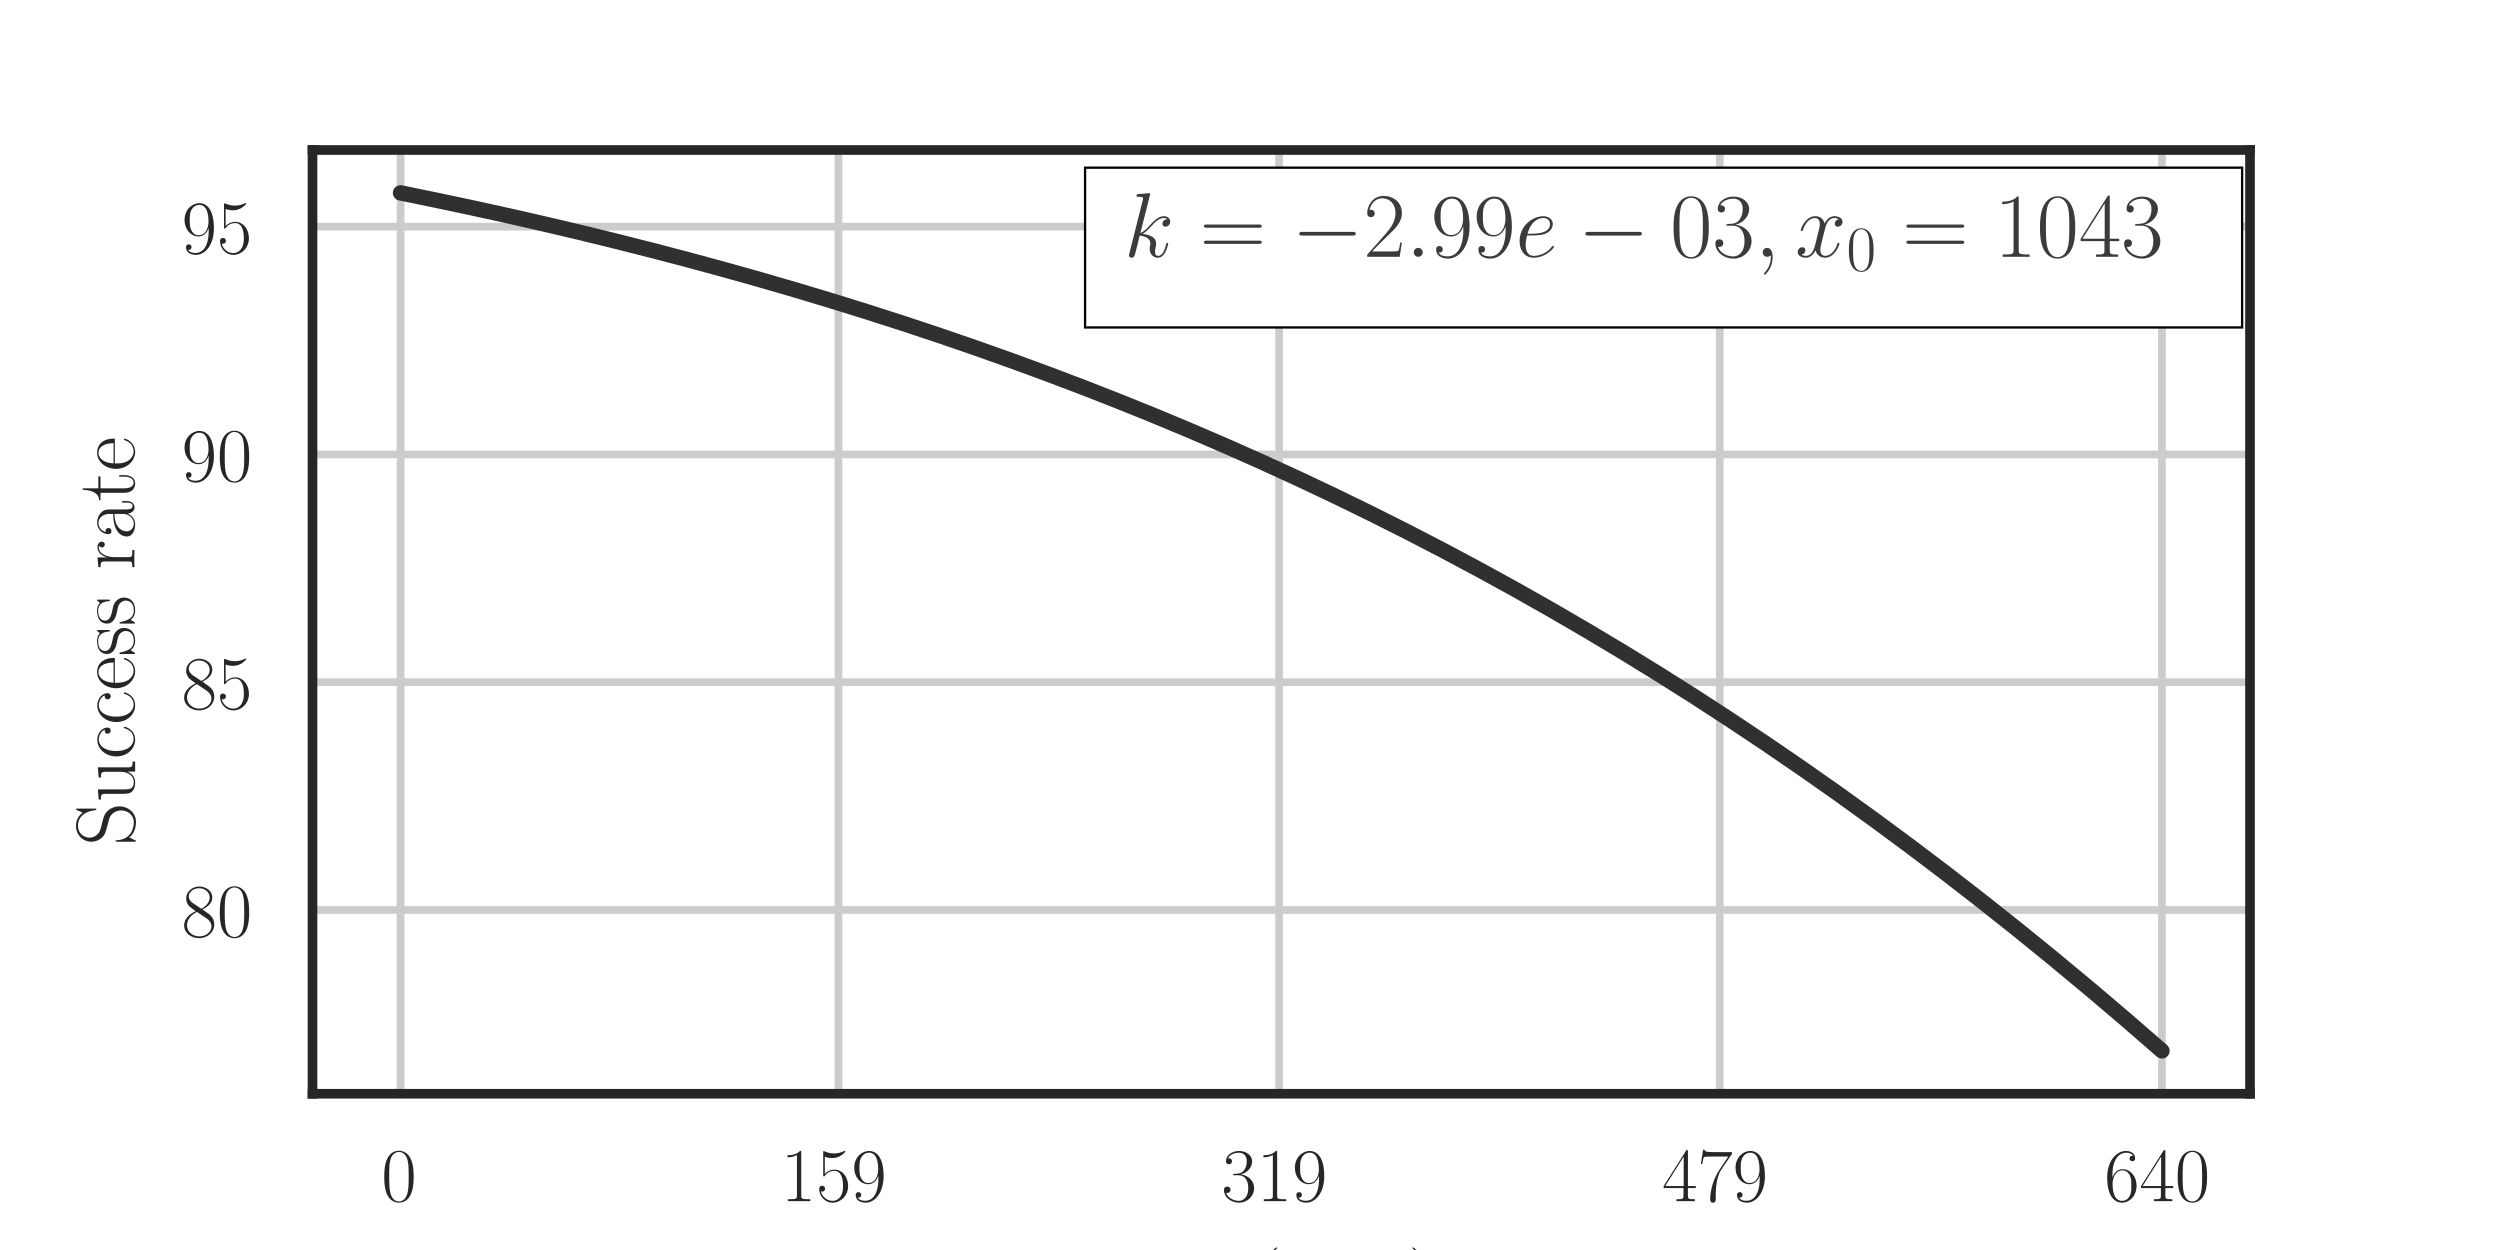
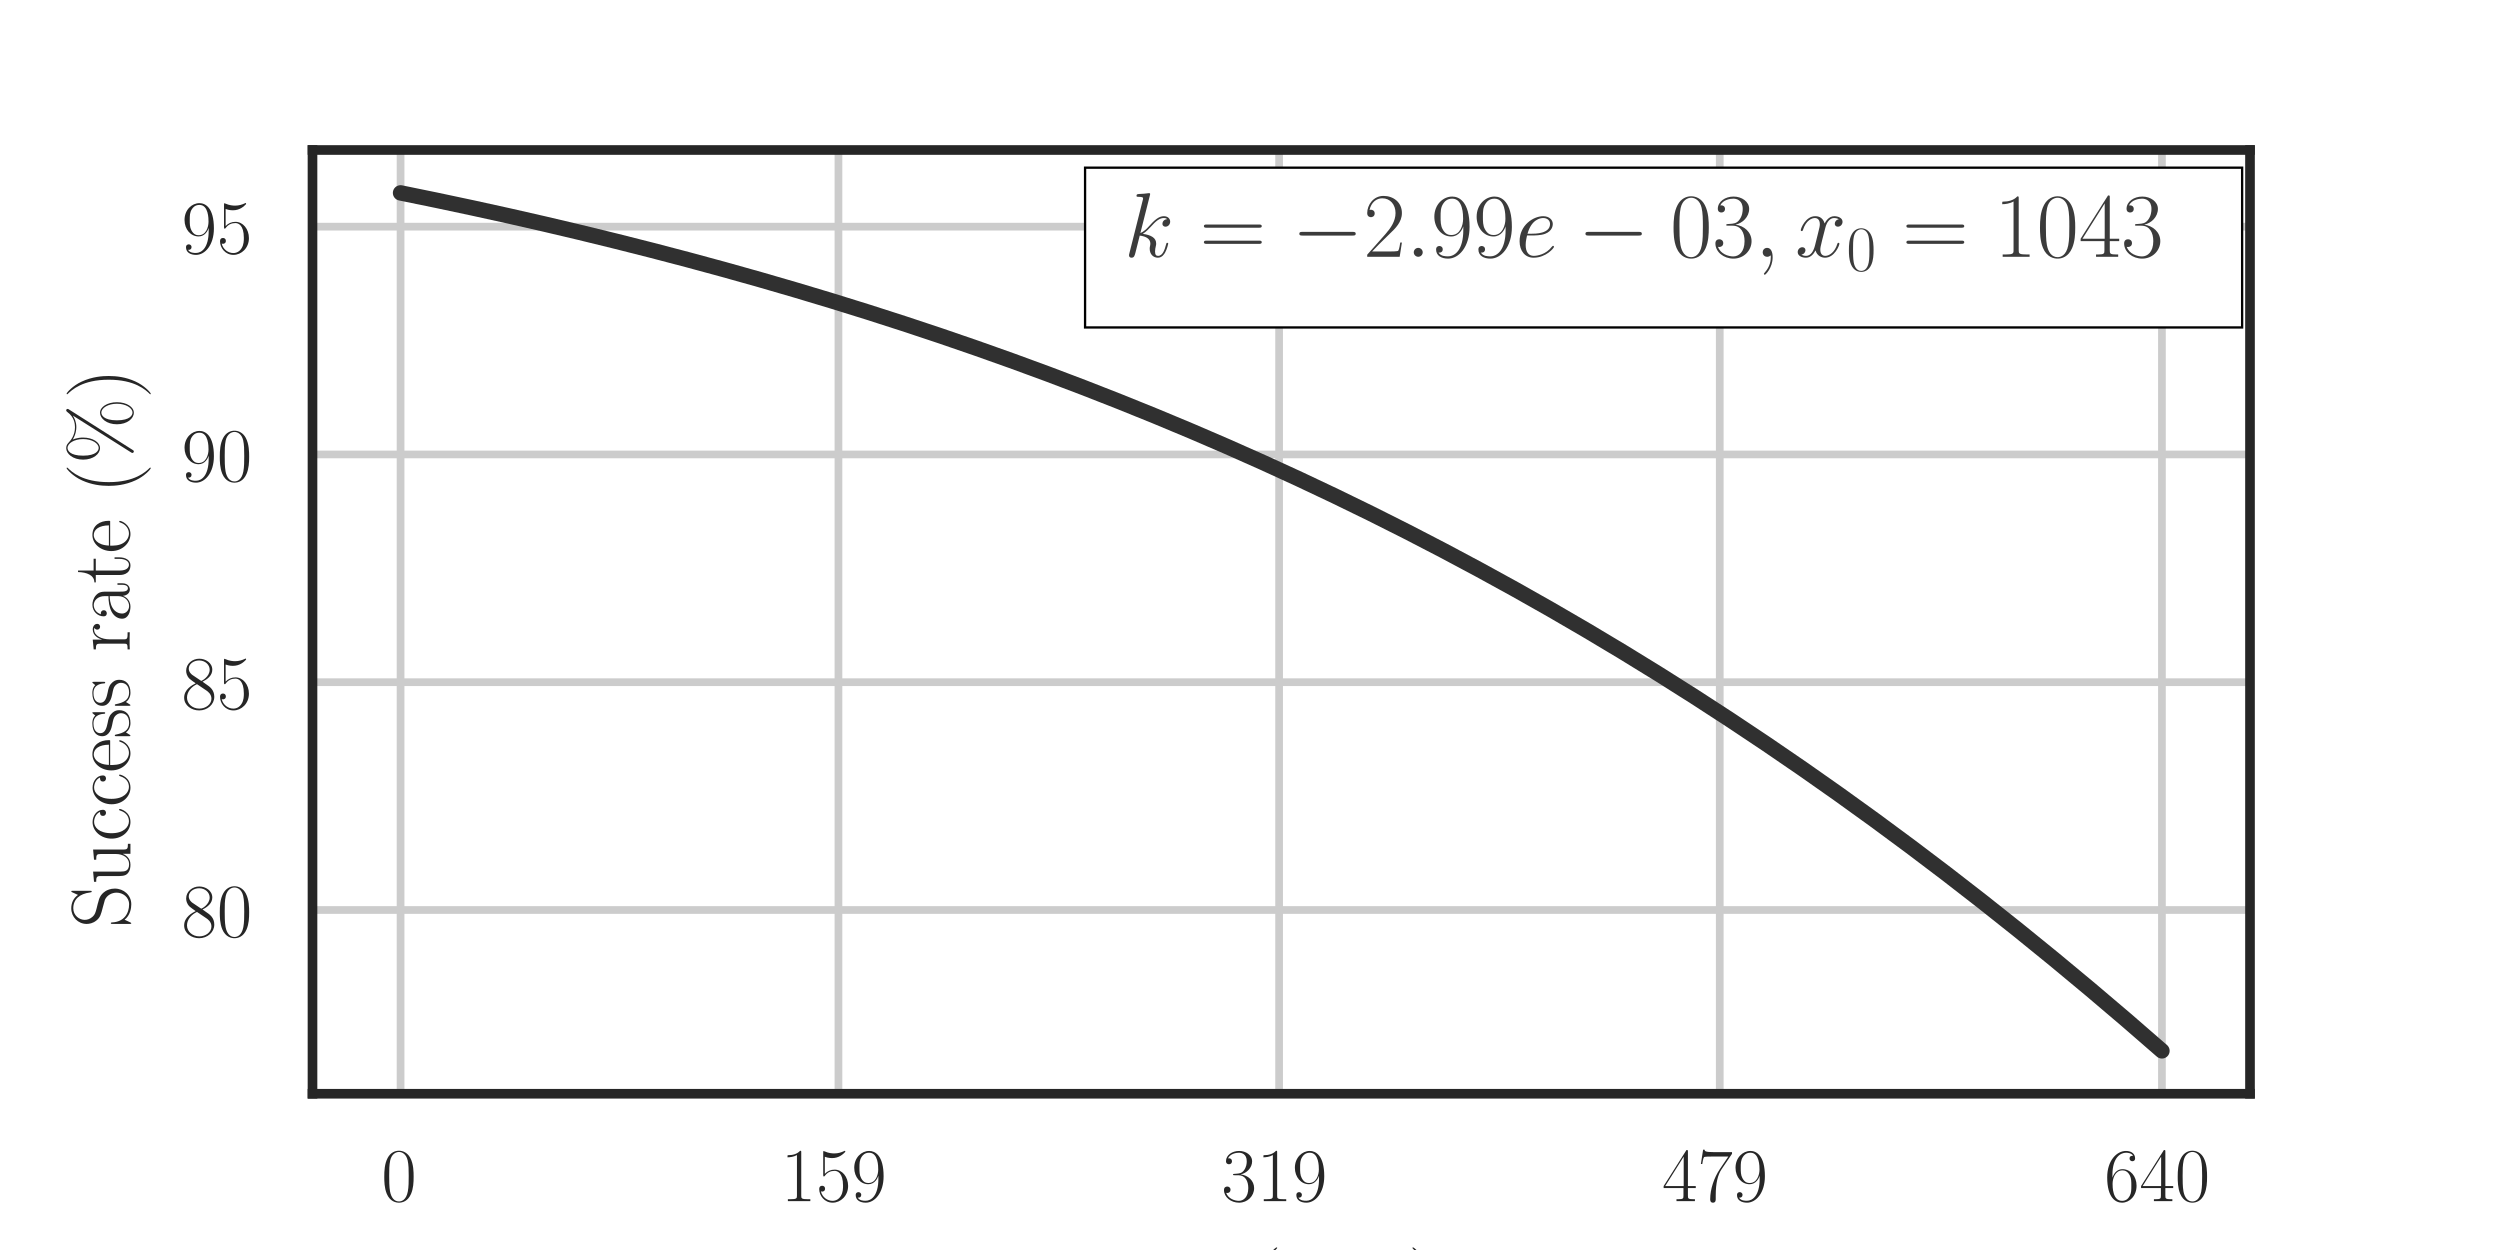
<svg xmlns="http://www.w3.org/2000/svg" xmlns:xlink="http://www.w3.org/1999/xlink" height="162pt" version="1.1" viewBox="0 0 324 162" width="324pt">
  <defs>
    <style type="text/css">
*{stroke-linecap:butt;stroke-linejoin:round;}
  </style>
  </defs>
  <g id="figure_1">
    <g id="patch_1">
      <path d="M 0 162  L 324 162  L 324 0  L 0 0  z " style="fill:#ffffff;" />
    </g>
    <g id="axes_1">
      <g id="patch_2">
        <path d="M 40.5 141.75  L 291.6 141.75  L 291.6 19.44  L 40.5 19.44  z " style="fill:#ffffff;" />
      </g>
      <g id="matplotlib.axis_1">
        <g id="xtick_1">
          <g id="line2d_1">
-             <path clip-path="url(#p0b3c32dd88)" d="M 51.914 141.75  L 51.914 19.44  " style="fill:none;stroke:#cccccc;stroke-linecap:round;" />
+             <path clip-path="url(#pc2bbc824a7)" d="M 51.914 141.75  L 51.914 19.44  " style="fill:none;stroke:#cccccc;stroke-linecap:round;" />
          </g>
          <g id="line2d_2" />
          <g id="text_1">
            <defs>
              <path d="M 42 31.641  C 42 37.75 41.906 48.125 37.703 56.109  C 34 63.109 28.094 65.594 22.906 65.594  C 18.094 65.594 12 63.406 8.203 56.203  C 4.203 48.719 3.797 39.438 3.797 31.641  C 3.797 25.953 3.906 17.281 7 9.672  C 11.297 -0.609 19 -2 22.906 -2  C 27.5 -2 34.5 -0.109 38.594 9.375  C 41.594 16.281 42 24.359 42 31.641  z M 22.906 -0.406  C 16.5 -0.406 12.703 5.078 11.297 12.688  C 10.203 18.562 10.203 27.156 10.203 32.75  C 10.203 40.438 10.203 46.828 11.5 52.922  C 13.406 61.391 19 64 22.906 64  C 27 64 32.297 61.297 34.203 53.125  C 35.5 47.438 35.594 40.734 35.594 32.75  C 35.594 26.25 35.594 18.266 34.406 12.375  C 32.297 1.484 26.406 -0.406 22.906 -0.406  z " id="CMR17-48" />
            </defs>
            <g style="fill:#262626;" transform="translate(49.42297 155.6685)scale(0.1 -0.1)">
              <use transform="scale(0.996264)" xlink:href="#CMR17-48" />
            </g>
          </g>
        </g>
        <g id="xtick_2">
          <g id="line2d_3">
-             <path clip-path="url(#p0b3c32dd88)" d="M 108.664 141.75  L 108.664 19.44  " style="fill:none;stroke:#cccccc;stroke-linecap:round;" />
+             <path clip-path="url(#pc2bbc824a7)" d="M 108.664 141.75  L 108.664 19.44  " style="fill:none;stroke:#cccccc;stroke-linecap:round;" />
          </g>
          <g id="line2d_4" />
          <g id="text_2">
            <defs>
              <path d="M 26.594 63.406  C 26.594 65.5 26.5 65.5 25.094 65.5  C 21.203 61.188 15.297 59.797 9.703 59.797  C 9.406 59.797 8.906 59.797 8.797 59.5  C 8.703 59.297 8.703 59.094 8.703 57  C 11.797 57 17 57.594 21 59.984  L 21 7.203  C 21 3.688 20.797 2.5 12.203 2.5  L 9.203 2.5  L 9.203 0  C 14 0 19 0 23.797 0  C 28.594 0 33.594 0 38.406 0  L 38.406 2.5  L 35.406 2.5  C 26.797 2.5 26.594 3.594 26.594 7.156  z " id="CMR17-49" />
              <path d="M 11.406 57.688  C 12.406 57.281 16.5 56 20.703 56  C 30 56 35.094 61.109 38 64.062  C 38 64.953 38 65.5 37.406 65.5  C 37.297 65.5 37.094 65.5 36.297 65.047  C 32.797 63.406 28.703 62.078 23.703 62.078  C 20.703 62.078 16.203 62.484 11.297 64.672  C 10.203 65.172 10 65.172 9.906 65.172  C 9.406 65.172 9.297 65.062 9.297 63.078  L 9.297 34.422  C 9.297 32.641 9.297 32.141 10.297 32.141  C 10.797 32.141 11 32.344 11.5 33.031  C 14.703 37.516 19.094 39.406 24.094 39.406  C 27.594 39.406 35.094 37.219 35.094 20.141  C 35.094 16.953 35.094 11.172 32.094 6.578  C 29.594 2.484 25.703 0.391 21.406 0.391  C 14.797 0.391 8.094 5 6.297 12.719  C 6.703 12.609 7.5 12.422 7.906 12.422  C 9.203 12.422 11.703 13.125 11.703 16.219  C 11.703 18.906 9.797 20 7.906 20  C 5.594 20 4.094 18.594 4.094 15.797  C 4.094 7.094 11 -2 21.594 -2  C 31.906 -2 41.703 6.875 41.703 19.75  C 41.703 31.719 33.906 41 24.203 41  C 19.094 41 14.797 39.109 11.406 35.531  z " id="CMR17-53" />
              <path d="M 35.203 29.125  C 35.203 7.25 26.094 0.484 18.594 0.484  C 16.297 0.484 10.703 0.484 8.406 4.594  C 11 4.188 12.906 5.578 12.906 8.094  C 12.906 10.812 10.703 11.703 9.297 11.703  C 8.406 11.703 5.703 11.297 5.703 7.906  C 5.703 1.109 11.594 -2 18.797 -2  C 30.297 -2 42 10.531 42 32.391  C 42 59.641 30.797 65.297 23.203 65.297  C 13.297 65.297 3.797 56.688 3.797 43.406  C 3.797 31.109 11.906 22 22.094 22  C 30.5 22 34.203 29.734 35.203 33  z M 22.297 23.594  C 19.594 23.594 15.797 24.094 12.703 30.031  C 10.594 33.891 10.594 38.453 10.594 43.297  C 10.594 49.156 10.594 53.203 13.406 57.562  C 14.797 59.641 17.406 63 23.203 63  C 35 63 35 45.078 35 41.125  C 35 34.094 31.797 23.594 22.297 23.594  z " id="CMR17-57" />
            </defs>
            <g style="fill:#262626;" transform="translate(101.1925 155.6685)scale(0.1 -0.1)">
              <use transform="scale(0.996264)" xlink:href="#CMR17-49" />
              <use transform="translate(45.69048 0)scale(0.996264)" xlink:href="#CMR17-53" />
              <use transform="translate(91.38095 0)scale(0.996264)" xlink:href="#CMR17-57" />
            </g>
          </g>
        </g>
        <g id="xtick_3">
          <g id="line2d_5">
-             <path clip-path="url(#p0b3c32dd88)" d="M 165.772 141.75  L 165.772 19.44  " style="fill:none;stroke:#cccccc;stroke-linecap:round;" />
+             <path clip-path="url(#pc2bbc824a7)" d="M 165.772 141.75  L 165.772 19.44  " style="fill:none;stroke:#cccccc;stroke-linecap:round;" />
          </g>
          <g id="line2d_6" />
          <g id="text_3">
            <defs>
              <path d="M 22.094 33.703  C 31 33.703 34.906 25.969 34.906 17.031  C 34.906 5 28.5 0.391 22.703 0.391  C 17.406 0.391 8.797 3.031 6.094 10.828  C 6.594 10.625 7.094 10.625 7.594 10.625  C 10 10.625 11.797 12.219 11.797 14.812  C 11.797 17.703 9.594 19 7.594 19  C 5.906 19 3.297 18.203 3.297 14.469  C 3.297 5.234 12.297 -2 22.906 -2  C 34 -2 42.5 6.719 42.5 16.953  C 42.5 26.672 34.5 33.703 25 34.797  C 32.594 36.375 39.906 43.062 39.906 52.016  C 39.906 59.688 32 65.297 23 65.297  C 13.906 65.297 5.906 59.828 5.906 52.016  C 5.906 48.594 8.5 48 9.797 48  C 11.906 48 13.703 49.297 13.703 51.891  C 13.703 54.469 11.906 55.766 9.797 55.766  C 9.406 55.766 8.906 55.766 8.5 55.578  C 11.406 61.859 19.297 63 22.797 63  C 26.297 63 32.906 61.328 32.906 51.875  C 32.906 49.109 32.5 44.188 29.094 39.844  C 26.094 36 22.703 36 19.406 35.688  C 18.906 35.688 16.594 35.453 16.203 35.453  C 15.5 35.359 15.094 35.266 15.094 34.5  C 15.094 33.797 15.203 33.703 17.203 33.703  z " id="CMR17-51" />
            </defs>
            <g style="fill:#262626;" transform="translate(158.3002 155.6685)scale(0.1 -0.1)">
              <use transform="scale(0.996264)" xlink:href="#CMR17-51" />
              <use transform="translate(45.69048 0)scale(0.996264)" xlink:href="#CMR17-49" />
              <use transform="translate(91.38095 0)scale(0.996264)" xlink:href="#CMR17-57" />
            </g>
          </g>
        </g>
        <g id="xtick_4">
          <g id="line2d_7">
-             <path clip-path="url(#p0b3c32dd88)" d="M 222.88 141.75  L 222.88 19.44  " style="fill:none;stroke:#cccccc;stroke-linecap:round;" />
+             <path clip-path="url(#pc2bbc824a7)" d="M 222.88 141.75  L 222.88 19.44  " style="fill:none;stroke:#cccccc;stroke-linecap:round;" />
          </g>
          <g id="line2d_8" />
          <g id="text_4">
            <defs>
              <path d="M 33.594 64.406  C 33.594 66.5 33.5 66.5 31.703 66.5  L 2 19.594  L 2 17  L 27.797 17  L 27.797 7.141  C 27.797 3.5 27.594 2.5 20.594 2.5  L 18.703 2.5  L 18.703 0  C 21.906 0 27.297 0 30.703 0  C 34.094 0 39.5 0 42.703 0  L 42.703 2.5  L 40.797 2.5  C 33.797 2.5 33.594 3.5 33.594 7.141  L 33.594 17  L 43.797 17  L 43.797 19.594  L 33.594 19.594  z M 28.094 57.859  L 28.094 19.594  L 4 19.594  z " id="CMR17-52" />
              <path d="M 45.094 61.578  L 45.094 63.766  L 21.594 63.766  C 9.906 63.766 9.703 65.078 9.297 67  L 7.5 67  L 4.594 48.344  L 6.406 48.344  C 6.703 50.234 7.406 55.312 8.594 57.203  C 9.203 58 16.594 58 18.297 58  L 40.297 58  L 29.203 41.578  C 21.797 30.531 16.703 15.609 16.703 2.578  C 16.703 1.391 16.703 -2 20.297 -2  C 23.906 -2 23.906 1.391 23.906 2.672  L 23.906 7.266  C 23.906 23.562 26.703 34.312 31.297 41.188  z " id="CMR17-55" />
            </defs>
            <g style="fill:#262626;" transform="translate(215.4079 155.6685)scale(0.1 -0.1)">
              <use transform="scale(0.996264)" xlink:href="#CMR17-52" />
              <use transform="translate(45.69048 0)scale(0.996264)" xlink:href="#CMR17-55" />
              <use transform="translate(91.38095 0)scale(0.996264)" xlink:href="#CMR17-57" />
            </g>
          </g>
        </g>
        <g id="xtick_5">
          <g id="line2d_9">
-             <path clip-path="url(#p0b3c32dd88)" d="M 280.186 141.75  L 280.186 19.44  " style="fill:none;stroke:#cccccc;stroke-linecap:round;" />
+             <path clip-path="url(#pc2bbc824a7)" d="M 280.186 141.75  L 280.186 19.44  " style="fill:none;stroke:#cccccc;stroke-linecap:round;" />
          </g>
          <g id="line2d_10" />
          <g id="text_5">
            <defs>
              <path d="M 10.594 34  C 10.594 57.656 21.797 63 28.297 63  C 30.406 63 35.5 62.641 37.5 59  C 35.906 59 32.906 59 32.906 55.516  C 32.906 52.828 35.094 51.922 36.5 51.922  C 37.406 51.922 40.094 52.312 40.094 55.625  C 40.094 61.781 35.094 65.297 28.203 65.297  C 16.297 65.297 3.797 52.969 3.797 31  C 3.797 3.953 15.094 -2 23.094 -2  C 32.797 -2 42 6.672 42 20.047  C 42 32.516 33.906 41.594 23.703 41.594  C 17.594 41.594 13.094 37.609 10.594 30.625  z M 23.094 0.391  C 10.797 0.391 10.797 18.75 10.797 22.438  C 10.797 29.625 14.203 40 23.5 40  C 25.203 40 30.094 40 33.406 33.125  C 35.203 29.219 35.203 25.141 35.203 20.141  C 35.203 14.75 35.203 10.781 33.094 6.781  C 30.906 2.672 27.703 0.391 23.094 0.391  z " id="CMR17-54" />
            </defs>
            <g style="fill:#262626;" transform="translate(272.7144 155.6685)scale(0.1 -0.1)">
              <use transform="scale(0.996264)" xlink:href="#CMR17-54" />
              <use transform="translate(45.69048 0)scale(0.996264)" xlink:href="#CMR17-52" />
              <use transform="translate(91.38095 0)scale(0.996264)" xlink:href="#CMR17-48" />
            </g>
          </g>
        </g>
        <g id="text_6">
          <defs>
            <path d="M 43.797 67.031  C 43.797 68.812 43.703 68.922 43.094 68.922  C 42.5 68.922 42.297 68.516 41.906 67.625  L 38.906 61.047  C 35.094 66.516 29.297 69 23 69  C 12.797 69 4.594 60.953 4.594 50.828  C 4.594 47.75 5.297 43.375 8.703 39.219  C 12.406 34.656 15.906 33.859 23.906 31.766  C 26.906 30.969 31.906 29.672 32.906 29.281  C 38.594 26.906 41.594 20.953 41.594 15.391  C 41.594 8.234 36.5 0.594 27.797 0.594  C 17.094 0.594 7.094 6.547 6.406 20.484  C 6.297 22.078 6.203 22.172 5.5 22.172  C 4.703 22.172 4.594 22.078 4.594 20.078  L 4.594 -0.016  C 4.594 -1.797 4.703 -1.906 5.297 -1.906  C 6 -1.906 6.203 -1.406 7.594 1.688  C 7.703 1.984 7.703 2.188 9.594 5.953  C 14.594 -0.609 23 -2 27.797 -2  C 38.703 -2 46.406 7.047 46.406 17.562  C 46.406 22.719 44.5 26.688 43.406 28.484  C 39.203 34.844 34.703 36.031 29.906 37.219  C 29.203 37.531 29 37.531 23.406 38.906  C 18 40.297 15.703 41 13.203 43.688  C 10.406 46.75 9.406 49.938 9.406 53.109  C 9.406 59.562 14.594 66.609 23.094 66.609  C 33.703 66.609 40.297 59.156 41.797 46.766  C 42.094 44.969 42.203 44.875 42.906 44.875  C 43.797 44.875 43.797 45.172 43.797 46.859  z " id="CMR17-83" />
            <path d="M 15.5 61.078  C 15.5 63.266 13.703 65.156 11.406 65.156  C 9.203 65.156 7.297 63.375 7.297 61.078  C 7.297 58.891 9.094 57 11.406 57  C 13.594 57 15.5 58.797 15.5 61.078  z M 3.797 42.281  L 3.797 39.703  C 9.406 39.703 10.203 39.094 10.203 34.328  L 10.203 6.672  C 10.203 2.875 9.797 2.391 3.406 2.391  L 3.406 -0.203  C 5.797 0 10.094 0 12.594 0  C 15 0 19.094 0 21.406 -0.203  L 21.406 2.391  C 15.5 2.391 15.297 2.984 15.297 6.562  L 15.297 43.375  z " id="CMR17-105" />
            <path d="M 36.094 40.703  C 36.906 41.719 36.906 41.906 36.906 42.109  C 36.906 43 36.5 43 34.703 43  L 4.297 43  L 3.297 27.5  L 5.094 27.5  C 5.797 37.203 6.906 41.406 18.406 41.406  L 30.594 41.406  L 2 1.5  C 2 0 2.094 0 4.203 0  L 35.797 0  L 37.203 18  L 35.406 18  C 34.594 6.906 33.297 1.797 21.094 1.797  L 8.297 1.797  z " id="CMR17-122" />
            <path d="M 38.094 23  C 38.5 23.406 38.5 23.609 38.5 24.625  C 38.5 34.969 33.094 44 21.703 44  C 11.094 44 2.703 33.891 2.703 21.609  C 2.703 8.609 12.203 -1 22.797 -1  C 34 -1 38.406 9.484 38.406 11.562  C 38.406 12.25 37.797 12.25 37.594 12.25  C 36.906 12.25 36.797 12.047 36.406 10.875  C 34.203 4.141 28.703 0.797 23.5 0.797  C 19.203 0.797 14.906 3.172 12.203 7.5  C 9.094 12.547 9.094 18.375 9.094 23  z M 9.203 24.5  C 9.906 39.141 17.594 42.406 21.594 42.406  C 28.406 42.406 33 35.891 33.094 24.5  z " id="CMR17-101" />
            <path d="M 30.594 -24.391  C 30.594 -24.297 30.594 -24.094 30.297 -23.797  C 25.703 -19.125 13.406 -6.359 13.406 24.703  C 13.406 55.766 25.5 68.422 30.406 73.391  C 30.406 73.5 30.594 73.703 30.594 74  C 30.594 74.297 30.297 74.5 29.906 74.5  C 28.797 74.5 20.297 67.125 15.406 56.156  C 10.406 45.109 9 34.359 9 24.812  C 9 17.625 9.703 5.484 15.703 -7.359  C 20.5 -17.734 28.703 -25 29.906 -25  C 30.406 -25 30.594 -24.797 30.594 -24.391  z " id="CMR17-40" />
            <path d="M 20.906 66  C 20.297 67.5 20.203 67.5 18.094 67.5  L 5.297 67.5  L 5.297 65  C 12.203 65 13.297 65 13.297 60.547  L 13.297 9.531  C 13.297 7.047 13.297 2.391 5.297 2.391  L 5.297 -0.203  C 7.594 0 11.797 0 14.297 0  C 16.797 0 21 0 23.297 -0.203  L 23.297 2.391  C 15.297 2.391 15.297 7.047 15.297 9.531  L 15.297 64.609  L 15.406 64.609  L 38.906 1.391  C 39.297 0.391 39.5 -0.203 40.297 -0.203  C 41.094 -0.203 41.297 0.391 41.703 1.391  L 65.406 65.094  L 65.5 65.094  L 65.5 6.844  C 65.5 2.391 64.406 2.391 57.5 2.391  L 57.5 -0.203  C 60.203 0 65.594 0 68.5 0  C 71.406 0 76.906 0 79.594 -0.203  L 79.594 2.391  C 72.703 2.391 71.594 2.391 71.594 6.844  L 71.594 60.547  C 71.594 65 72.703 65 79.594 65  L 79.594 67.5  L 66.906 67.5  C 64.797 67.5 64.703 67.406 64.094 65.906  L 42.5 7.844  z " id="CMR17-77" />
            <path d="M 5.203 68  L 5.203 65.406  C 12.094 65.406 13.203 65.406 13.203 60.938  L 13.203 7.062  C 13.203 2.594 12.094 2.594 5.203 2.594  L 5.203 0  L 39.594 0  C 52.406 0 60.703 9.109 60.703 18.188  C 60.703 27.203 52.5 34.891 41.797 34.891  C 51.406 36.812 58.094 43.297 58.094 51  C 58.094 59.406 49.906 68 37 68  z M 19.5 36  L 19.5 61.516  C 19.5 64.922 19.703 65.406 23.703 65.406  L 36.5 65.406  C 46.406 65.406 50.797 57.406 50.797 51.203  C 50.797 43.609 44.703 36 33.906 36  z M 23.703 2.594  C 19.703 2.594 19.5 3.078 19.5 6.453  L 19.5 34.406  L 38 34.406  C 48.297 34.406 53.297 25.391 53.297 18.156  C 53.297 10.922 47.594 2.594 36.703 2.594  z " id="CMR17-66" />
            <path d="M 26.297 24.703  C 26.297 31.875 25.594 44.016 19.594 56.859  C 14.797 67.234 6.594 74.5 5.406 74.5  C 5.094 74.5 4.703 74.391 4.703 73.891  C 4.703 73.703 4.797 73.594 4.906 73.391  C 9.703 68.406 21.906 55.75 21.906 24.75  C 21.906 -6.359 9.797 -19.016 4.906 -24.016  C 4.797 -24.203 4.703 -24.312 4.703 -24.5  C 4.703 -25 5.094 -25 5.406 -25  C 6.5 -25 15 -17.625 19.906 -6.656  C 24.906 4.391 26.297 15.141 26.297 24.703  z " id="CMR17-41" />
          </defs>
          <g style="fill:#262626;" transform="translate(141.6207 169.8249)scale(0.11 -0.11)">
            <use transform="scale(0.996264)" xlink:href="#CMR17-83" />
            <use transform="translate(50.89537 0)scale(0.996264)" xlink:href="#CMR17-105" />
            <use transform="translate(75.76643 0)scale(0.996264)" xlink:href="#CMR17-122" />
            <use transform="translate(116.2521 0)scale(0.996264)" xlink:href="#CMR17-101" />
            <use transform="translate(186.8137 0)scale(0.996264)" xlink:href="#CMR17-40" />
            <use transform="translate(222.0945 0)scale(0.996264)" xlink:href="#CMR17-77" />
            <use transform="translate(306.7814 0)scale(0.996264)" xlink:href="#CMR17-66" />
            <use transform="translate(371.9702 0)scale(0.996264)" xlink:href="#CMR17-41" />
          </g>
        </g>
      </g>
      <g id="matplotlib.axis_2">
        <g id="ytick_1">
          <g id="line2d_11">
-             <path clip-path="url(#p0b3c32dd88)" d="M 40.5 117.934  L 291.6 117.934  " style="fill:none;stroke:#cccccc;stroke-linecap:round;" />
+             <path clip-path="url(#pc2bbc824a7)" d="M 40.5 117.934  L 291.6 117.934  " style="fill:none;stroke:#cccccc;stroke-linecap:round;" />
          </g>
          <g id="line2d_12" />
          <g id="text_7">
            <defs>
              <path d="M 27.203 35.375  C 33.5 38.547 39.906 43.328 39.906 50.984  C 39.906 60.016 31.094 65.297 23 65.297  C 13.906 65.297 5.906 58.734 5.906 49.688  C 5.906 47.203 6.5 42.922 10.406 39.141  C 11.406 38.156 15.594 35.172 18.297 33.281  C 13.797 30.984 3.297 25.531 3.297 14.594  C 3.297 4.359 13.094 -2 22.797 -2  C 33.5 -2 42.5 5.656 42.5 15.781  C 42.5 24.844 36.406 29.016 32.406 31.703  z M 14.094 44.094  C 13.297 44.594 9.297 47.672 9.297 52.359  C 9.297 58.422 15.594 63 22.797 63  C 30.703 63 36.5 57.438 36.5 50.969  C 36.5 41.703 26.094 36.422 25.594 36.422  C 25.5 36.422 25.406 36.422 24.594 37.031  z M 32.5 23.734  C 34 22.641 38.797 19.375 38.797 13.297  C 38.797 5.953 31.406 0.391 23 0.391  C 13.906 0.391 7 6.844 7 14.688  C 7 22.547 13.094 29.094 20 32.188  z " id="CMR17-56" />
            </defs>
            <g style="fill:#262626;" transform="translate(23.53733 121.3937)scale(0.1 -0.1)">
              <use transform="scale(0.996264)" xlink:href="#CMR17-56" />
              <use transform="translate(45.69048 0)scale(0.996264)" xlink:href="#CMR17-48" />
            </g>
          </g>
        </g>
        <g id="ytick_2">
          <g id="line2d_13">
-             <path clip-path="url(#p0b3c32dd88)" d="M 40.5 88.415  L 291.6 88.415  " style="fill:none;stroke:#cccccc;stroke-linecap:round;" />
+             <path clip-path="url(#pc2bbc824a7)" d="M 40.5 88.415  L 291.6 88.415  " style="fill:none;stroke:#cccccc;stroke-linecap:round;" />
          </g>
          <g id="line2d_14" />
          <g id="text_8">
            <g style="fill:#262626;" transform="translate(23.53733 91.8738)scale(0.1 -0.1)">
              <use transform="scale(0.996264)" xlink:href="#CMR17-56" />
              <use transform="translate(45.69048 0)scale(0.996264)" xlink:href="#CMR17-53" />
            </g>
          </g>
        </g>
        <g id="ytick_3">
          <g id="line2d_15">
-             <path clip-path="url(#p0b3c32dd88)" d="M 40.5 58.895  L 291.6 58.895  " style="fill:none;stroke:#cccccc;stroke-linecap:round;" />
+             <path clip-path="url(#pc2bbc824a7)" d="M 40.5 58.895  L 291.6 58.895  " style="fill:none;stroke:#cccccc;stroke-linecap:round;" />
          </g>
          <g id="line2d_16" />
          <g id="text_9">
            <g style="fill:#262626;" transform="translate(23.53733 62.35394)scale(0.1 -0.1)">
              <use transform="scale(0.996264)" xlink:href="#CMR17-57" />
              <use transform="translate(45.69048 0)scale(0.996264)" xlink:href="#CMR17-48" />
            </g>
          </g>
        </g>
        <g id="ytick_4">
          <g id="line2d_17">
-             <path clip-path="url(#p0b3c32dd88)" d="M 40.5 29.375  L 291.6 29.375  " style="fill:none;stroke:#cccccc;stroke-linecap:round;" />
+             <path clip-path="url(#pc2bbc824a7)" d="M 40.5 29.375  L 291.6 29.375  " style="fill:none;stroke:#cccccc;stroke-linecap:round;" />
          </g>
          <g id="line2d_18" />
          <g id="text_10">
            <g style="fill:#262626;" transform="translate(23.53733 32.83408)scale(0.1 -0.1)">
              <use transform="scale(0.996264)" xlink:href="#CMR17-57" />
              <use transform="translate(45.69048 0)scale(0.996264)" xlink:href="#CMR17-53" />
            </g>
          </g>
        </g>
        <g id="text_11">
          <defs>
            <path d="M 29.406 42.078  L 29.406 39.5  C 35.297 39.5 36.203 38.891 36.203 34.156  L 36.203 16.125  C 36.203 7.812 31.703 0.594 24.297 0.594  C 16.094 0.594 15.406 5.438 15.406 10.594  L 15.406 43.172  L 3.297 42.078  L 3.297 39.5  C 7.297 39.5 10 39.5 10.094 35.531  L 10.094 16.531  C 10.094 9.891 10.094 5.641 12.703 2.859  C 14 1.578 16.5 -1 23.703 -1  C 32.203 -1 35.5 5.891 36.297 7.906  L 36.406 7.906  L 36.406 -0.984  L 48.297 -0.984  L 48.297 2  C 42.406 2 41.5 2.594 41.5 7.391  L 41.5 43.172  z " id="CMR17-117" />
            <path d="M 34.906 35  C 33 35 30.203 35 30.203 31.516  C 30.203 28.719 32.5 27.922 33.797 27.922  C 34.5 27.922 37.406 28.234 37.406 31.625  C 37.406 38.547 30.594 43.797 22.906 43.797  C 12.297 43.797 3.297 34.031 3.297 21.297  C 3.297 8.062 12.703 -1 22.906 -1  C 35.297 -1 38.406 10.578 38.406 11.688  C 38.406 12.094 38.297 12.391 37.594 12.391  C 36.906 12.391 36.797 12.297 36.406 10.984  C 33.797 2.812 28.094 0.797 23.797 0.797  C 17.406 0.797 9.703 6.672 9.703 21.391  C 9.703 36.531 17.094 42 23 42  C 26.906 42 32.703 40.203 34.906 35  z " id="CMR17-99" />
            <path d="M 30.906 42.141  C 30.906 43.953 30.797 44.047 30.203 44.047  C 29.797 44.047 29.703 43.953 28.5 42.453  C 28.203 42.047 27.297 41.031 27 40.641  C 23.797 44.047 19.297 44.047 17.594 44.047  C 6.5 44.047 2.5 38.234 2.5 32.438  C 2.5 23.406 12.703 21.328 15.594 20.703  C 21.906 19.422 24.094 19.016 26.203 17.203  C 27.5 16.016 29.703 13.812 29.703 10.219  C 29.703 6 27.297 0.594 18.094 0.594  C 9.406 0.594 6.297 7.188 4.5 15.953  C 4.203 17.344 4.203 17.453 3.406 17.453  C 2.594 17.453 2.5 17.344 2.5 15.359  L 2.5 0.984  C 2.5 -0.797 2.594 -0.906 3.203 -0.906  C 3.703 -0.906 3.797 -0.797 4.297 0  C 4.906 0.891 6.406 3.297 7 4.312  C 9 1.609 12.5 -1 18.094 -1  C 28 -1 33.297 4.422 33.297 12.25  C 33.297 17.375 30.594 20.078 29.297 21.281  C 26.297 24.391 22.797 25.094 18.594 25.891  C 13.094 27.109 6.094 28.516 6.094 34.641  C 6.094 37.234 7.5 42.766 17.594 42.766  C 28.297 42.766 28.906 32.719 29.094 29.5  C 29.203 29 29.703 28.891 30 28.891  C 30.906 28.891 30.906 29.203 30.906 30.906  z " id="CMR17-115" />
            <path d="M 15 23.391  C 15 33 19.094 42 26.594 42  C 27.297 42 28 41.906 28.703 41.594  C 28.703 41.594 26.5 40.891 26.5 38.312  C 26.5 35.906 28.406 34.906 29.906 34.906  C 31.094 34.906 33.297 35.609 33.297 38.406  C 33.297 41.609 30.094 43.594 26.703 43.594  C 19.094 43.594 15.797 36.203 14.797 32.703  L 14.703 32.703  L 14.703 43.594  L 3.094 42.5  L 3.094 39.906  C 9 39.906 9.906 39.297 9.906 34.5  L 9.906 6.688  C 9.906 2.875 9.5 2.391 3.094 2.391  L 3.094 -0.203  C 5.5 0 10.094 0 12.703 0  C 15.594 0 20.703 0 23.406 -0.203  L 23.406 2.391  C 16.203 2.391 15 2.391 15 6.875  z " id="CMR17-114" />
            <path d="M 36 25.828  C 36 32.375 36 35.844 31.797 39.734  C 28.094 43 23.797 44 20.406 44  C 12.5 44 6.797 37.609 6.797 30.797  C 6.797 27 9.797 27 10.406 27  C 11.703 27 14 27.781 14 30.531  C 14 33 12.094 34.078 10.406 34.078  C 10 34.078 9.5 33.969 9.203 33.875  C 11.297 40.5 16.703 42.406 20.203 42.406  C 25.203 42.406 30.703 37.953 30.703 29.453  L 30.703 25  C 24.797 25 17.703 24.203 12.094 21.203  C 5.797 17.703 4 12.703 4 8.906  C 4 1.203 13 -1 18.297 -1  C 23.797 -1 28.906 2.172 31.094 7.984  C 31.297 3.641 34.094 -0.281 38.5 -0.281  C 40.594 -0.281 45.906 1.094 45.906 8.859  L 45.906 14.375  L 44.094 14.375  L 44.094 8.781  C 44.094 2.781 41.406 2 40.094 2  C 36 2 36 7.156 36 11.531  z M 30.703 13.594  C 30.703 4.953 24.5 0.594 19 0.594  C 14 0.594 10.094 4.297 10.094 8.906  C 10.094 11.891 11.406 17.188 17.203 20.391  C 22 23.094 27.5 23.5 30.703 23.5  z " id="CMR17-97" />
            <path d="M 15.094 40  L 29.094 40  L 29.094 42.578  L 15.094 42.578  L 15.094 61  L 13.297 61  C 13.094 50.703 9.594 41.688 1.094 41.688  L 1.094 40  L 9.797 40  L 9.797 12.047  C 9.797 10.156 9.797 -1 21.406 -1  C 27.297 -1 30.703 4.781 30.703 12.141  L 30.703 17.812  L 28.906 17.812  L 28.906 12.234  C 28.906 5.375 26.203 0.797 22 0.797  C 19.094 0.797 15.094 2.781 15.094 11.844  z " id="CMR17-116" />
+             <path d="M 72.5 14.984  C 72.5 26.531 66.797 35 60.094 35  C 53.297 35 46.406 27.125 46.406 14.984  C 46.406 2.859 53.203 -5 60.094 -5  C 66.797 -5 72.5 3.359 72.5 14.984  z M 60.203 -3.406  C 57.594 -3.406 51.094 -1.031 51.094 14.984  C 51.094 31.109 57.594 33.406 60.203 33.406  C 65.703 33.406 70.703 25.531 70.703 14.984  C 70.703 4.453 65.703 -3.406 60.203 -3.406  z M 63.797 71.516  C 64.5 72.609 64.594 72.703 64.594 73.203  C 64.594 74.391 63.703 75 62.906 75  C 61.906 75 61.5 74.312 60.797 73.531  C 55 65.469 47 64.594 42.906 64.594  C 32.906 64.594 26.797 70.219 24.906 71.984  C 23.594 73.156 21.703 75 18.297 75  C 11.5 75 4.594 67.125 4.594 54.984  C 4.594 42.859 11.406 35 18.297 35  C 25 35 30.703 43.406 30.703 55.109  C 30.703 62.016 28.594 66.719 28.297 67.312  C 34.406 63.5 40.406 63 43 63  C 49.406 63 54 65.359 56.5 67.016  L 56.594 66.922  L 13.406 -1.312  C 12.5 -2.719 12.5 -2.922 12.5 -3.219  C 12.5 -4.312 13.406 -5 14.297 -5  C 15.203 -5 15.5 -4.516 16.203 -3.406  z M 18.406 36.594  C 15.797 36.594 9.297 38.969 9.297 54.984  C 9.297 71.109 15.797 73.406 18.406 73.406  C 23.906 73.406 28.906 65.531 28.906 54.984  C 28.906 44.453 23.906 36.594 18.406 36.594  z " id="CMR17-37" />
          </defs>
-           <g style="fill:#262626;" transform="translate(17.40643 109.5905)rotate(-90)scale(0.11 -0.11)">
+           <g style="fill:#262626;" transform="translate(16.7976 120.245)rotate(-90)scale(0.11 -0.11)">
            <use transform="scale(0.996264)" xlink:href="#CMR17-83" />
            <use transform="translate(50.89537 0)scale(0.996264)" xlink:href="#CMR17-117" />
            <use transform="translate(101.7907 0)scale(0.996264)" xlink:href="#CMR17-99" />
            <use transform="translate(142.2764 0)scale(0.996264)" xlink:href="#CMR17-99" />
            <use transform="translate(182.7621 0)scale(0.996264)" xlink:href="#CMR17-101" />
            <use transform="translate(223.2477 0)scale(0.996264)" xlink:href="#CMR17-115" />
            <use transform="translate(259.0491 0)scale(0.996264)" xlink:href="#CMR17-115" />
            <use transform="translate(324.9264 0)scale(0.996264)" xlink:href="#CMR17-114" />
            <use transform="translate(360.2071 0)scale(0.996264)" xlink:href="#CMR17-97" />
            <use transform="translate(405.8976 0)scale(0.996264)" xlink:href="#CMR17-116" />
            <use transform="translate(441.1784 0)scale(0.996264)" xlink:href="#CMR17-101" />
+             <use transform="translate(511.74 0)scale(0.996264)" xlink:href="#CMR17-40" />
+             <use transform="translate(547.0208 0)scale(0.996264)" xlink:href="#CMR17-37" />
+             <use transform="translate(623.9404 0)scale(0.996264)" xlink:href="#CMR17-41" />
          </g>
        </g>
      </g>
      <g id="line2d_19">
-         <path clip-path="url(#p0b3c32dd88)" d="M 51.914 25  L 56.572 25.955  L 61.231 26.944  L 65.89 27.969  L 70.548 29.031  L 75.207 30.131  L 79.865 31.271  L 84.524 32.45  L 89.183 33.671  L 93.841 34.935  L 98.5 36.243  L 103.159 37.597  L 107.817 38.997  L 112.476 40.446  L 117.134 41.944  L 121.793 43.493  L 126.452 45.094  L 131.11 46.749  L 135.769 48.459  L 140.428 50.226  L 145.086 52.051  L 149.745 53.935  L 154.403 55.88  L 159.062 57.887  L 163.721 59.959  L 168.379 62.095  L 173.038 64.299  L 177.697 66.57  L 182.355 68.911  L 187.014 71.324  L 191.672 73.808  L 196.331 76.366  L 200.99 78.999  L 205.648 81.708  L 210.307 84.494  L 214.966 87.359  L 219.624 90.304  L 224.283 93.329  L 228.941 96.436  L 233.6 99.625  L 238.259 102.898  L 242.917 106.255  L 247.576 109.697  L 252.235 113.223  L 256.893 116.836  L 261.552 120.534  L 266.21 124.319  L 270.869 128.19  L 275.528 132.147  L 280.186 136.19  " style="fill:none;stroke:#303030;stroke-linecap:round;stroke-width:2;" />
+         <path clip-path="url(#pc2bbc824a7)" d="M 51.914 25  L 56.572 25.955  L 61.231 26.944  L 65.89 27.969  L 70.548 29.031  L 75.207 30.131  L 79.865 31.271  L 84.524 32.45  L 89.183 33.671  L 93.841 34.935  L 98.5 36.243  L 103.159 37.597  L 107.817 38.997  L 112.476 40.446  L 117.134 41.944  L 121.793 43.493  L 126.452 45.094  L 131.11 46.749  L 135.769 48.459  L 140.428 50.226  L 145.086 52.051  L 149.745 53.935  L 154.403 55.88  L 159.062 57.887  L 163.721 59.959  L 168.379 62.095  L 173.038 64.299  L 177.697 66.57  L 182.355 68.911  L 187.014 71.324  L 191.672 73.808  L 196.331 76.366  L 200.99 78.999  L 205.648 81.708  L 210.307 84.494  L 214.966 87.359  L 219.624 90.304  L 224.283 93.329  L 228.941 96.436  L 233.6 99.625  L 238.259 102.898  L 242.917 106.255  L 247.576 109.697  L 252.235 113.223  L 256.893 116.836  L 261.552 120.534  L 266.21 124.319  L 270.869 128.19  L 275.528 132.147  L 280.186 136.19  " style="fill:none;stroke:#303030;stroke-linecap:round;stroke-width:2;" />
      </g>
      <g id="patch_3">
        <path d="M 40.5 141.75  L 40.5 19.44  " style="fill:none;stroke:#262626;stroke-linecap:square;stroke-linejoin:miter;stroke-width:1.25;" />
      </g>
      <g id="patch_4">
        <path d="M 291.6 141.75  L 291.6 19.44  " style="fill:none;stroke:#262626;stroke-linecap:square;stroke-linejoin:miter;stroke-width:1.25;" />
      </g>
      <g id="patch_5">
        <path d="M 40.5 141.75  L 291.6 141.75  " style="fill:none;stroke:#262626;stroke-linecap:square;stroke-linejoin:miter;stroke-width:1.25;" />
      </g>
      <g id="patch_6">
        <path d="M 40.5 19.44  L 291.6 19.44  " style="fill:none;stroke:#262626;stroke-linecap:square;stroke-linejoin:miter;stroke-width:1.25;" />
      </g>
      <g id="text_12">
        <g id="patch_7">
          <path d="M 140.625 42.438  L 290.58 42.438  L 290.58 21.731  L 140.625 21.731  z " style="fill:#ffffff;stroke:#000000;stroke-linejoin:miter;stroke-width:0.3;" />
        </g>
        <defs>
          <path d="M 28.094 66.516  C 28.203 66.922 28.406 67.516 28.406 68  C 28.406 69 27.406 69 27.203 69  C 27.094 69 23.5 68.641 21.703 68.391  C 20 68.391 18.5 68.094 16.703 68.094  C 14.297 67.891 13.594 67.797 13.594 66  C 13.594 65 14.594 65 15.594 65  C 20.703 65 20.703 64.109 20.703 63.125  C 20.703 62.734 20.703 62.531 20.203 60.75  L 5.906 3.875  C 5.5 2.375 5.5 2.188 5.5 1.578  C 5.5 -0.594 7.203 -1 8.203 -1  C 11 -1 11.594 1.203 12.406 4.297  L 17.094 22.953  C 24.297 22.156 28.594 19.156 28.594 14.375  C 28.594 13.766 28.594 13.375 28.297 11.875  C 27.906 10.375 27.906 9.188 27.906 8.688  C 27.906 2.891 31.703 -1 36.797 -1  C 41.406 -1 43.797 3.188 44.594 4.594  C 46.703 8.281 48 13.875 48 14.266  C 48 14.766 47.594 15.172 47 15.172  C 46.094 15.172 46 14.766 45.594 13.172  C 44.203 7.984 42.094 1 37 1  C 35 1 33.703 2 33.703 5.781  C 33.703 7.688 34.094 9.875 34.5 11.375  C 34.906 13.172 34.906 13.266 34.906 14.469  C 34.906 20.359 29.594 23.656 20.406 24.844  C 24 27.047 27.594 30.938 29 32.438  C 34.703 38.812 38.594 42.016 43.203 42.016  C 45.5 42.016 46.094 41.406 46.797 40.812  C 43.094 40.406 41.703 37.812 41.703 35.828  C 41.703 33.422 43.594 32.625 45 32.625  C 47.703 32.625 50.094 34.922 50.094 38.125  C 50.094 41.016 47.797 44 43.297 44  C 37.797 44 33.297 40.109 26.203 32.125  C 25.203 30.938 21.5 27.141 17.797 25.75  z " id="CMMI12-107" />
          <path d="M 64.297 31.516  C 65.797 31.516 67.297 31.516 67.297 33.203  C 67.297 35 65.594 35 63.906 35  L 8 35  C 6.297 35 4.594 35 4.594 33.203  C 4.594 31.516 6.094 31.516 7.594 31.516  z M 63.906 14  C 65.594 14 67.297 14 67.297 15.797  C 67.297 17.484 65.797 17.484 64.297 17.484  L 7.594 17.484  C 6.094 17.484 4.594 17.484 4.594 15.797  C 4.594 14 6.297 14 8 14  z " id="CMR17-61" />
          <path d="M 65.906 23  C 67.594 23 69.406 23 69.406 25  C 69.406 27 67.594 27 65.906 27  L 11.797 27  C 10.094 27 8.297 27 8.297 25  C 8.297 23 10.094 23 11.797 23  z " id="CMSY10-0" />
          <path d="M 41.703 15.453  L 39.906 15.453  C 38.906 8.375 38.094 7.172 37.703 6.562  C 37.203 5.766 30 5.766 28.594 5.766  L 9.406 5.766  C 13 9.672 20 16.75 28.5 24.953  C 34.594 30.734 41.703 37.531 41.703 47.422  C 41.703 59.219 32.297 66 21.797 66  C 10.797 66 4.094 56.312 4.094 47.344  C 4.094 43.438 7 42.938 8.203 42.938  C 9.203 42.938 12.203 43.547 12.203 47.031  C 12.203 50.109 9.594 51 8.203 51  C 7.594 51 7 50.906 6.594 50.703  C 8.5 59.219 14.297 63.406 20.406 63.406  C 29.094 63.406 34.797 56.516 34.797 47.422  C 34.797 38.734 29.703 31.25 24 24.75  L 4.094 2.281  L 4.094 0  L 39.297 0  z " id="CMR17-50" />
          <path d="M 18.406 4.797  C 18.406 7.688 16 9.672 13.594 9.672  C 10.703 9.672 8.703 7.281 8.703 4.891  C 8.703 2 11.094 0 13.5 0  C 16.406 0 18.406 2.391 18.406 4.797  z " id="CMMI12-58" />
          <path d="M 17.906 23.109  C 20.594 23.109 27.406 23.109 32.203 24.922  C 39.797 27.859 40.5 33.719 40.5 35.531  C 40.5 39.969 36.703 44 30.094 44  C 19.594 44 4.5 34.531 4.5 16.766  C 4.5 6.281 10.5 -1 19.594 -1  C 33.203 -1 41.797 9.516 41.797 10.812  C 41.797 11.406 41.203 11.906 40.797 11.906  C 40.5 11.906 40.406 11.812 39.5 10.922  C 33.094 2.484 23.594 1 19.797 1  C 14.094 1 11.094 5.469 11.094 12.844  C 11.094 14.234 11.094 16.734 12.594 23.109  z M 13.094 25  C 17.406 40.5 26.906 42.016 30.094 42.016  C 34.5 42.016 37.5 39.406 37.5 35.578  C 37.5 25 21.5 25 17.297 25  z " id="CMMI12-101" />
          <path d="M 19.5 -0.484  C 19.5 5.359 17.594 9.672 13.5 9.672  C 10.297 9.672 8.703 7.078 8.703 4.891  C 8.703 2.688 10.203 0 13.594 0  C 14.906 0 16 0.406 16.906 1.297  C 17.094 1.5 17.203 1.5 17.297 1.5  C 17.5 1.5 17.5 0.078 17.5 -0.422  C 17.5 -3.75 16.906 -10.297 11.094 -16.875  C 10 -18.078 10 -18.281 10 -18.484  C 10 -19 10.5 -19.5 11 -19.5  C 11.797 -19.5 19.5 -12.047 19.5 -0.484  z " id="CMMI12-59" />
          <path d="M 47.406 40.719  C 44.203 40.109 43 37.719 43 35.828  C 43 33.422 44.906 32.625 46.297 32.625  C 49.297 32.625 51.406 35.219 51.406 37.922  C 51.406 42.109 46.594 44 42.406 44  C 36.297 44 32.906 38.016 32 36.125  C 29.703 44 23.5 44 21.703 44  C 11.5 44 6.094 30.938 6.094 28.734  C 6.094 28.344 6.5 27.844 7.203 27.844  C 8 27.844 8.203 28.438 8.406 28.844  C 11.797 39.922 18.5 42.016 21.406 42.016  C 25.906 42.016 26.797 37.812 26.797 35.422  C 26.797 33.234 26.203 30.938 25 26.141  L 21.594 12.469  C 20.094 6.484 17.203 1 11.906 1  C 11.406 1 8.906 1 6.797 2.297  C 10.406 3 11.203 5.984 11.203 7.188  C 11.203 9.188 9.703 10.375 7.797 10.375  C 5.406 10.375 2.797 8.281 2.797 5.094  C 2.797 0.891 7.5 -1 11.797 -1  C 16.594 -1 20 2.797 22.094 6.891  C 23.703 1 28.703 -1 32.406 -1  C 42.594 -1 48 12.078 48 14.266  C 48 14.766 47.594 15.172 47 15.172  C 46.094 15.172 46 14.672 45.703 13.875  C 43 5.094 37.203 1 32.703 1  C 29.203 1 27.297 3.594 27.297 7.688  C 27.297 9.875 27.703 11.469 29.297 18.062  L 32.797 31.625  C 34.297 37.625 37.703 42.016 42.297 42.016  C 42.5 42.016 45.297 42.016 47.406 40.719  z " id="CMMI12-120" />
        </defs>
        <g style="fill:#262626;opacity:0.9;" transform="translate(145.6652 35.07292)scale(0.12 -0.12)">
          <use transform="translate(0 14.94392)scale(0.996264)" xlink:href="#CMMI12-107" />
          <use transform="translate(81.75321 14.94392)scale(0.996264)" xlink:href="#CMR17-61" />
          <use transform="translate(181.142 14.94392)scale(0.996264)" xlink:href="#CMSY10-0" />
          <use transform="translate(258.6295 14.94392)scale(0.996264)" xlink:href="#CMR17-50" />
          <use transform="translate(304.32 14.94392)scale(0.996264)" xlink:href="#CMMI12-58" />
          <use transform="translate(331.4171 14.94392)scale(0.996264)" xlink:href="#CMR17-57" />
          <use transform="translate(377.1076 14.94392)scale(0.996264)" xlink:href="#CMR17-57" />
          <use transform="translate(422.7981 14.94392)scale(0.996264)" xlink:href="#CMMI12-101" />
          <use transform="translate(490.1493 14.94392)scale(0.996264)" xlink:href="#CMSY10-0" />
          <use transform="translate(589.776 14.94392)scale(0.996264)" xlink:href="#CMR17-48" />
          <use transform="translate(635.4664 14.94392)scale(0.996264)" xlink:href="#CMR17-51" />
          <use transform="translate(681.1569 14.94392)scale(0.996264)" xlink:href="#CMMI12-59" />
          <use transform="translate(724.8585 14.94392)scale(0.996264)" xlink:href="#CMMI12-120" />
          <use transform="translate(780.2926 0)scale(0.697382)" xlink:href="#CMR17-48" />
          <use transform="translate(840.4479 14.94392)scale(0.996264)" xlink:href="#CMR17-61" />
          <use transform="translate(939.8367 14.94392)scale(0.996264)" xlink:href="#CMR17-49" />
          <use transform="translate(985.5272 14.94392)scale(0.996264)" xlink:href="#CMR17-48" />
          <use transform="translate(1031.218 14.94392)scale(0.996264)" xlink:href="#CMR17-52" />
          <use transform="translate(1076.908 14.94392)scale(0.996264)" xlink:href="#CMR17-51" />
        </g>
      </g>
    </g>
  </g>
  <defs>
-     <clipPath id="p0b3c32dd88">
+     <clipPath id="pc2bbc824a7">
      <rect height="122.31" width="251.1" x="40.5" y="19.44" />
    </clipPath>
  </defs>
</svg>
